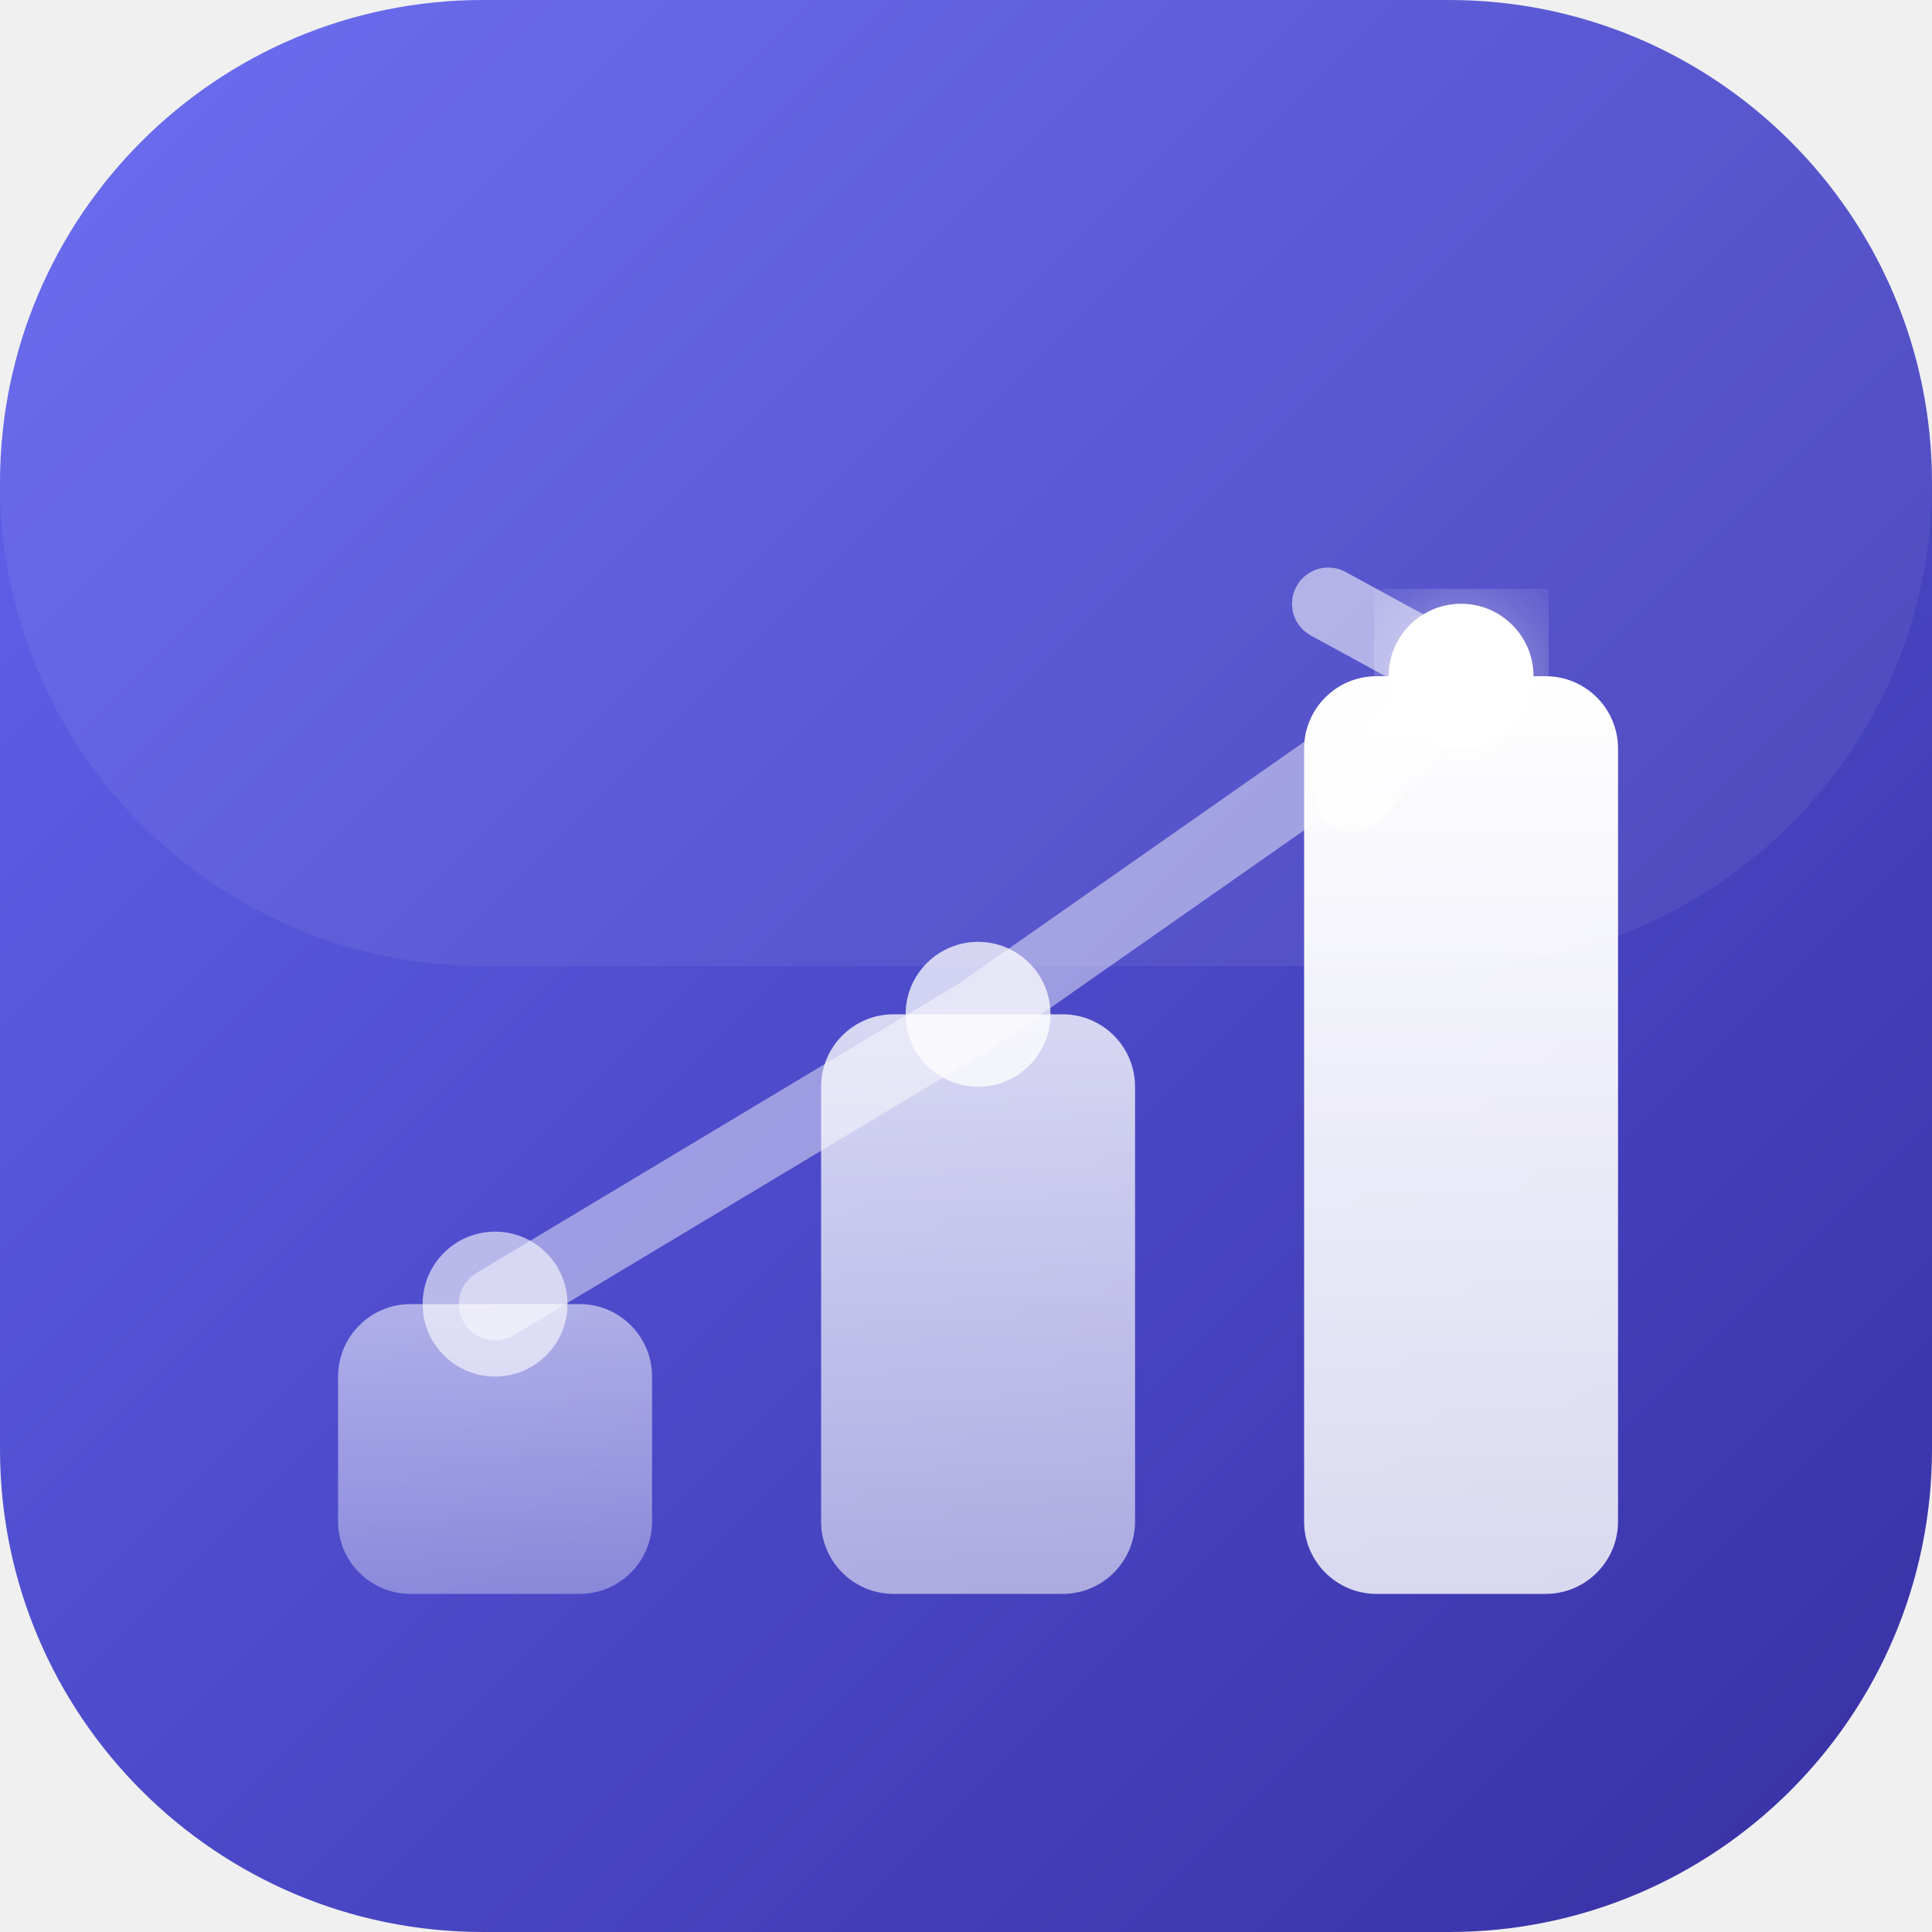
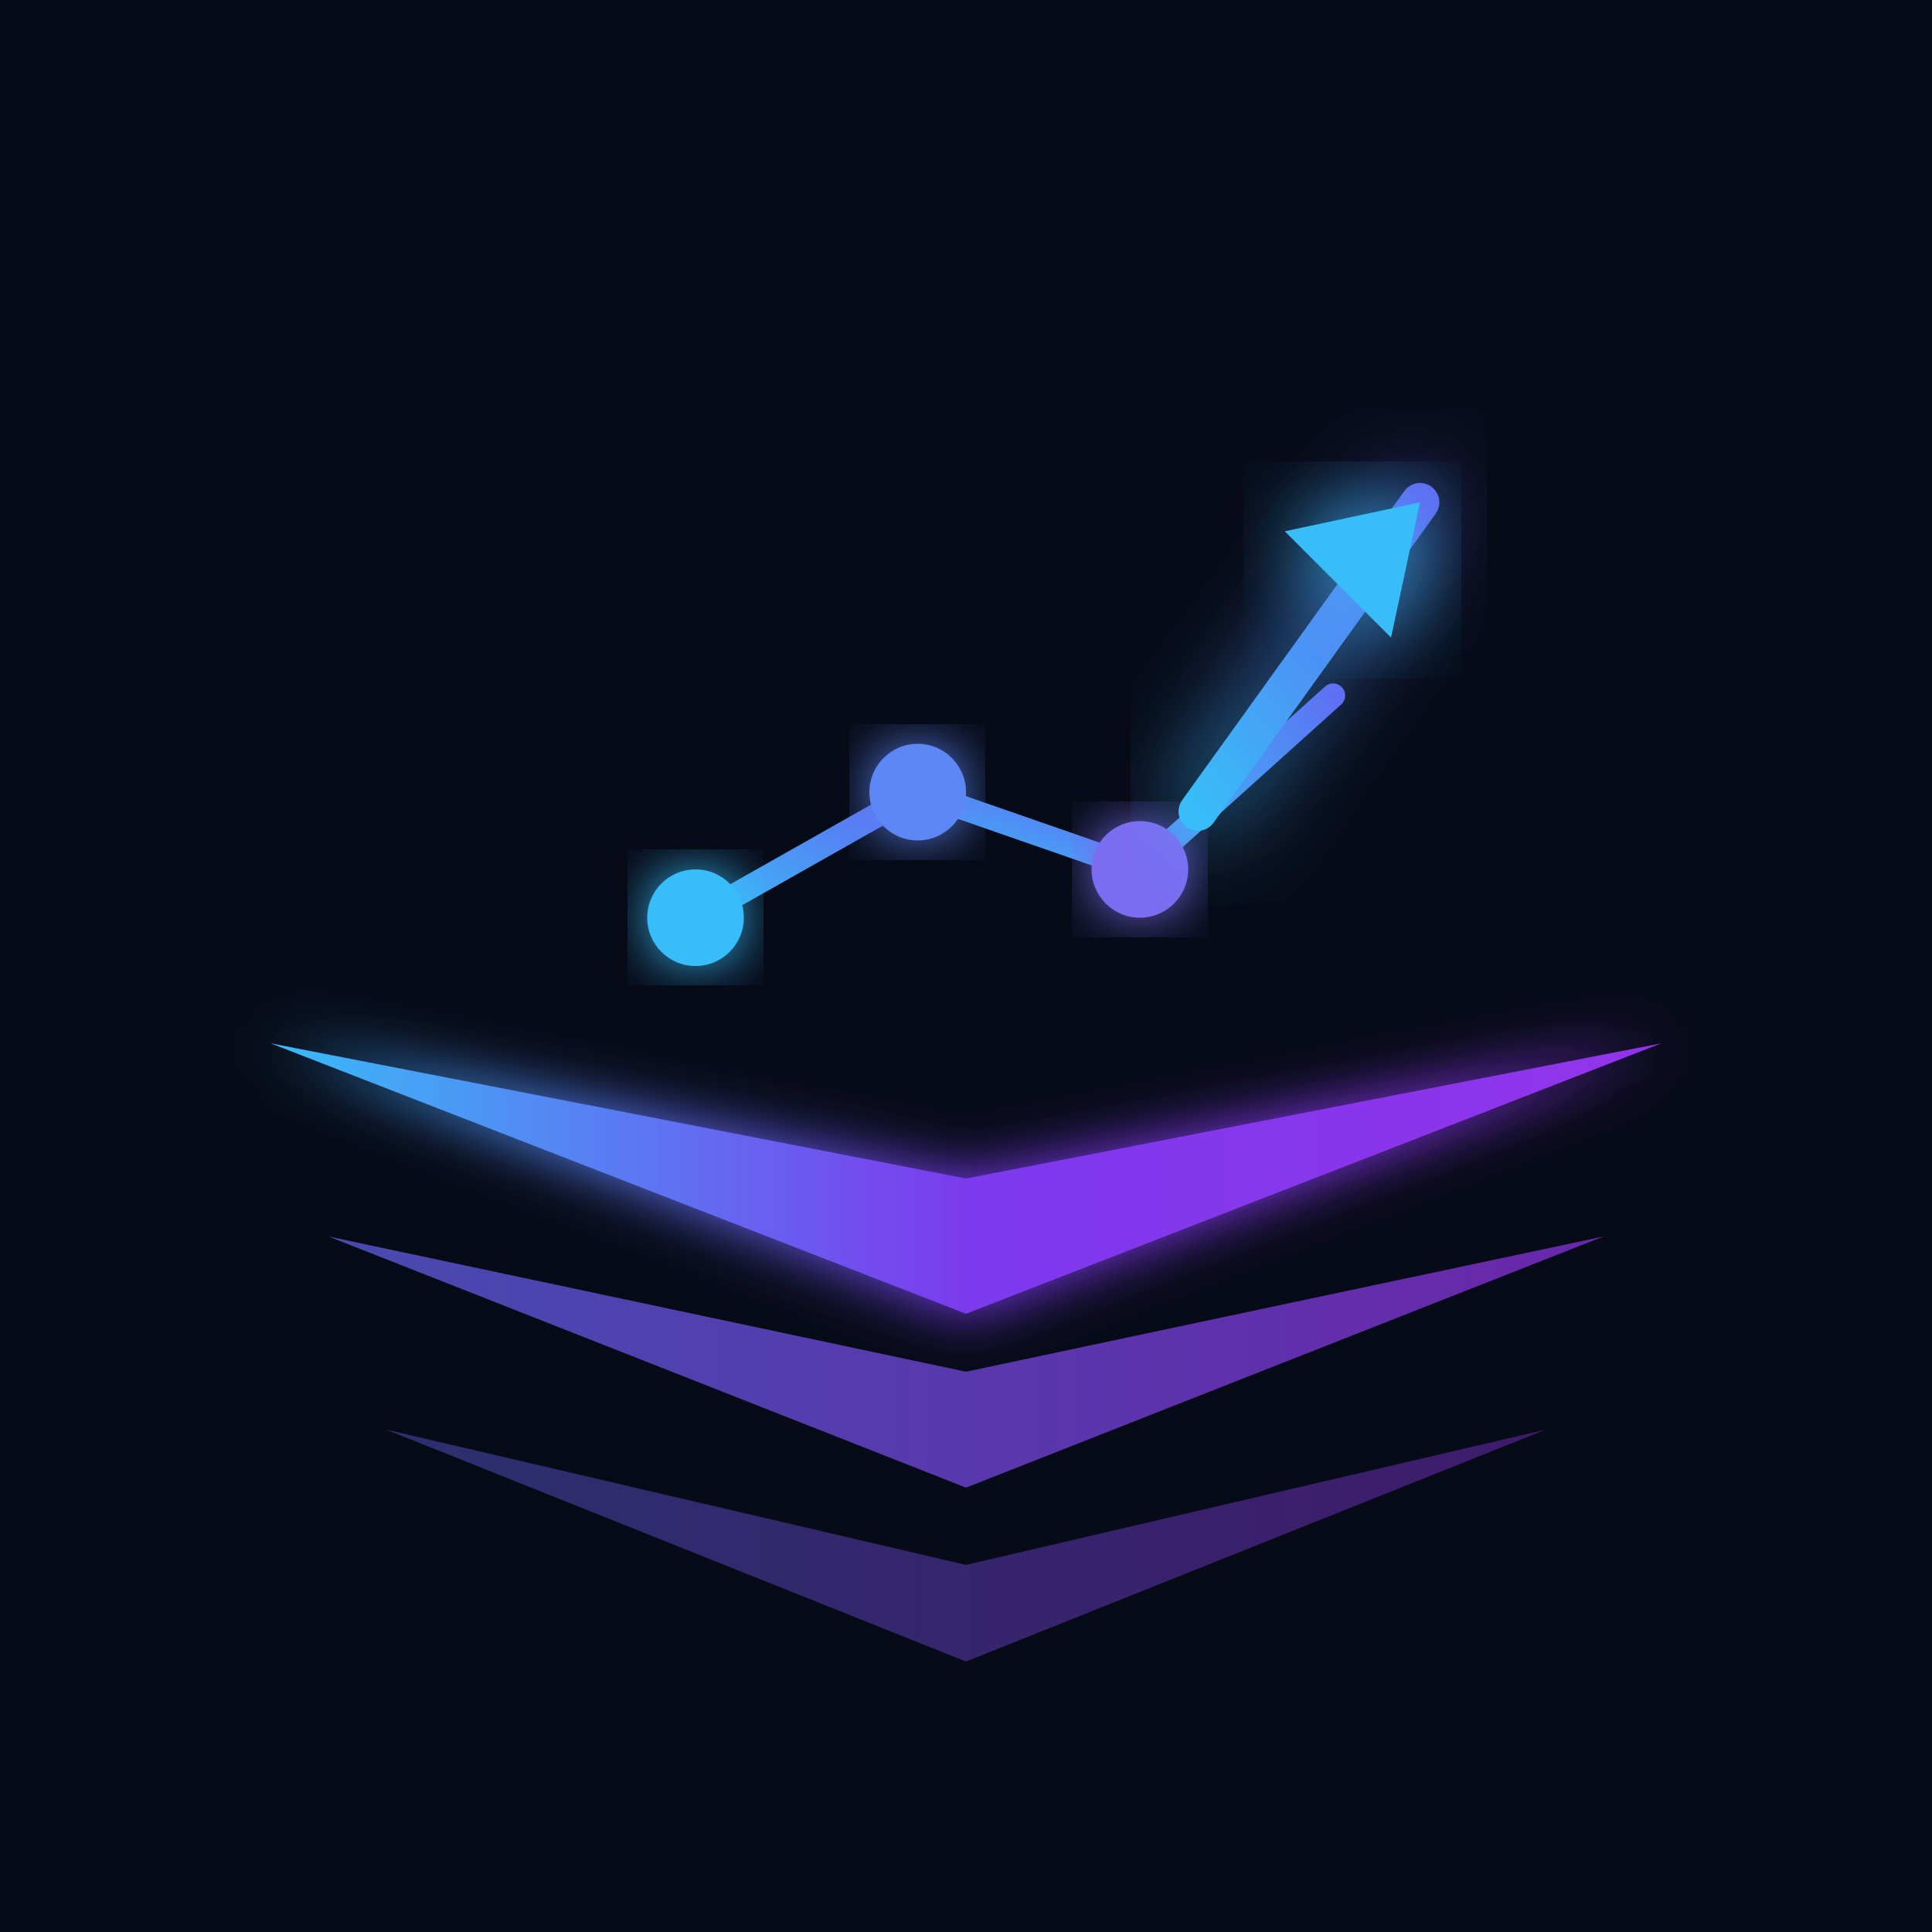
- <svg xmlns="http://www.w3.org/2000/svg" viewBox="0 0 40 40" width="40" height="40">
+ <svg xmlns="http://www.w3.org/2000/svg" viewBox="0 0 200 200" width="200" height="200">
  <defs>
-     <linearGradient id="bg" x1="0" y1="0" x2="1" y2="1">
-       <stop offset="0%" stop-color="#6366f1" />
-       <stop offset="100%" stop-color="#3730a3" />
+     <linearGradient id="layerGrad" x1="0%" y1="0%" x2="100%" y2="0%">
+       <stop offset="0%" stop-color="#38bdf8" />
+       <stop offset="50%" stop-color="#7c3aed" />
+       <stop offset="100%" stop-color="#9333ea" />
    </linearGradient>
-     <linearGradient id="bar1" x1="0" y1="0" x2="0" y2="1">
-       <stop offset="0%" stop-color="rgba(255,255,255,0.55)" />
-       <stop offset="100%" stop-color="rgba(255,255,255,0.35)" />
+     <linearGradient id="layerGrad2" x1="0%" y1="0%" x2="100%" y2="0%">
+       <stop offset="0%" stop-color="#6366f1" stop-opacity="0.7" />
+       <stop offset="100%" stop-color="#9333ea" stop-opacity="0.7" />
    </linearGradient>
-     <linearGradient id="bar2" x1="0" y1="0" x2="0" y2="1">
-       <stop offset="0%" stop-color="rgba(255,255,255,0.78)" />
-       <stop offset="100%" stop-color="rgba(255,255,255,0.55)" />
+     <linearGradient id="layerGrad3" x1="0%" y1="0%" x2="100%" y2="0%">
+       <stop offset="0%" stop-color="#6366f1" stop-opacity="0.4" />
+       <stop offset="100%" stop-color="#9333ea" stop-opacity="0.4" />
    </linearGradient>
-     <linearGradient id="bar3" x1="0" y1="0" x2="0" y2="1">
-       <stop offset="0%" stop-color="white" />
-       <stop offset="100%" stop-color="rgba(255,255,255,0.8)" />
+     <linearGradient id="arrowGrad" x1="0%" y1="100%" x2="100%" y2="0%">
+       <stop offset="0%" stop-color="#38bdf8" />
+       <stop offset="100%" stop-color="#6366f1" />
    </linearGradient>
-     <filter id="glow">
-       <feGaussianBlur stdDeviation="1.5" result="blur" />
+     <filter id="glow" x="-20%" y="-20%" width="140%" height="140%">
+       <feGaussianBlur stdDeviation="3" result="blur" />
+       <feMerge>
+         <feMergeNode in="blur" />
+         <feMergeNode in="SourceGraphic" />
+       </feMerge>
+     </filter>
+     <filter id="softglow" x="-30%" y="-30%" width="160%" height="160%">
+       <feGaussianBlur stdDeviation="5" result="blur" />
      <feMerge>
        <feMergeNode in="blur" />
        <feMergeNode in="SourceGraphic" />
      </feMerge>
    </filter>
  </defs>
-   <rect width="40" height="40" rx="10" fill="url(#bg)" />
-   <rect width="40" height="20" rx="10" fill="rgba(255,255,255,0.06)" />
-   <rect x="7" y="27" width="6.5" height="6" rx="1.5" fill="url(#bar1)" />
-   <rect x="17" y="21" width="6.5" height="12" rx="1.5" fill="url(#bar2)" />
-   <rect x="27" y="14" width="6.5" height="19" rx="1.5" fill="url(#bar3)" />
-   <polyline points="10.25,27  20.25,21  30.25,14" fill="none" stroke="rgba(255,255,255,0.45)" stroke-width="1.5" stroke-linecap="round" stroke-linejoin="round" />
-   <polyline points="27.5,12.5  30.25,14  28,16.5" fill="none" stroke="rgba(255,255,255,0.55)" stroke-width="1.5" stroke-linecap="round" stroke-linejoin="round" />
-   <circle cx="10.25" cy="27" r="1.5" fill="rgba(255,255,255,0.6)" />
-   <circle cx="20.25" cy="21" r="1.5" fill="rgba(255,255,255,0.75)" />
-   <circle cx="30.25" cy="14" r="1.5" fill="white" filter="url(#glow)" />
+   <rect width="200" height="200" fill="#070b18" />
+   <path d="M40,148 L100,172 L160,148 L100,162 Z" fill="url(#layerGrad3)" rx="4" />
+   <path d="M34,128 L100,154 L166,128 L100,142 Z" fill="url(#layerGrad2)" />
+   <path d="M28,108 L100,136 L172,108 L100,122 Z" fill="url(#layerGrad)" filter="url(#glow)" />
+   <line x1="72" y1="95" x2="95" y2="82" stroke="url(#arrowGrad)" stroke-width="2.5" stroke-linecap="round" />
+   <line x1="95" y1="82" x2="118" y2="90" stroke="url(#arrowGrad)" stroke-width="2.5" stroke-linecap="round" />
+   <line x1="118" y1="90" x2="138" y2="72" stroke="url(#arrowGrad)" stroke-width="2.5" stroke-linecap="round" />
+   <circle cx="72" cy="95" r="5" fill="#38bdf8" filter="url(#glow)" />
+   <circle cx="95" cy="82" r="5" fill="#5b87f5" filter="url(#glow)" />
+   <circle cx="118" cy="90" r="5" fill="#7c6cf0" filter="url(#glow)" />
+   <line x1="124" y1="84" x2="147" y2="52" stroke="url(#arrowGrad)" stroke-width="4" stroke-linecap="round" filter="url(#softglow)" />
+   <polygon points="147,52 133,55 144,66" fill="#38bdf8" filter="url(#softglow)" />
</svg>
